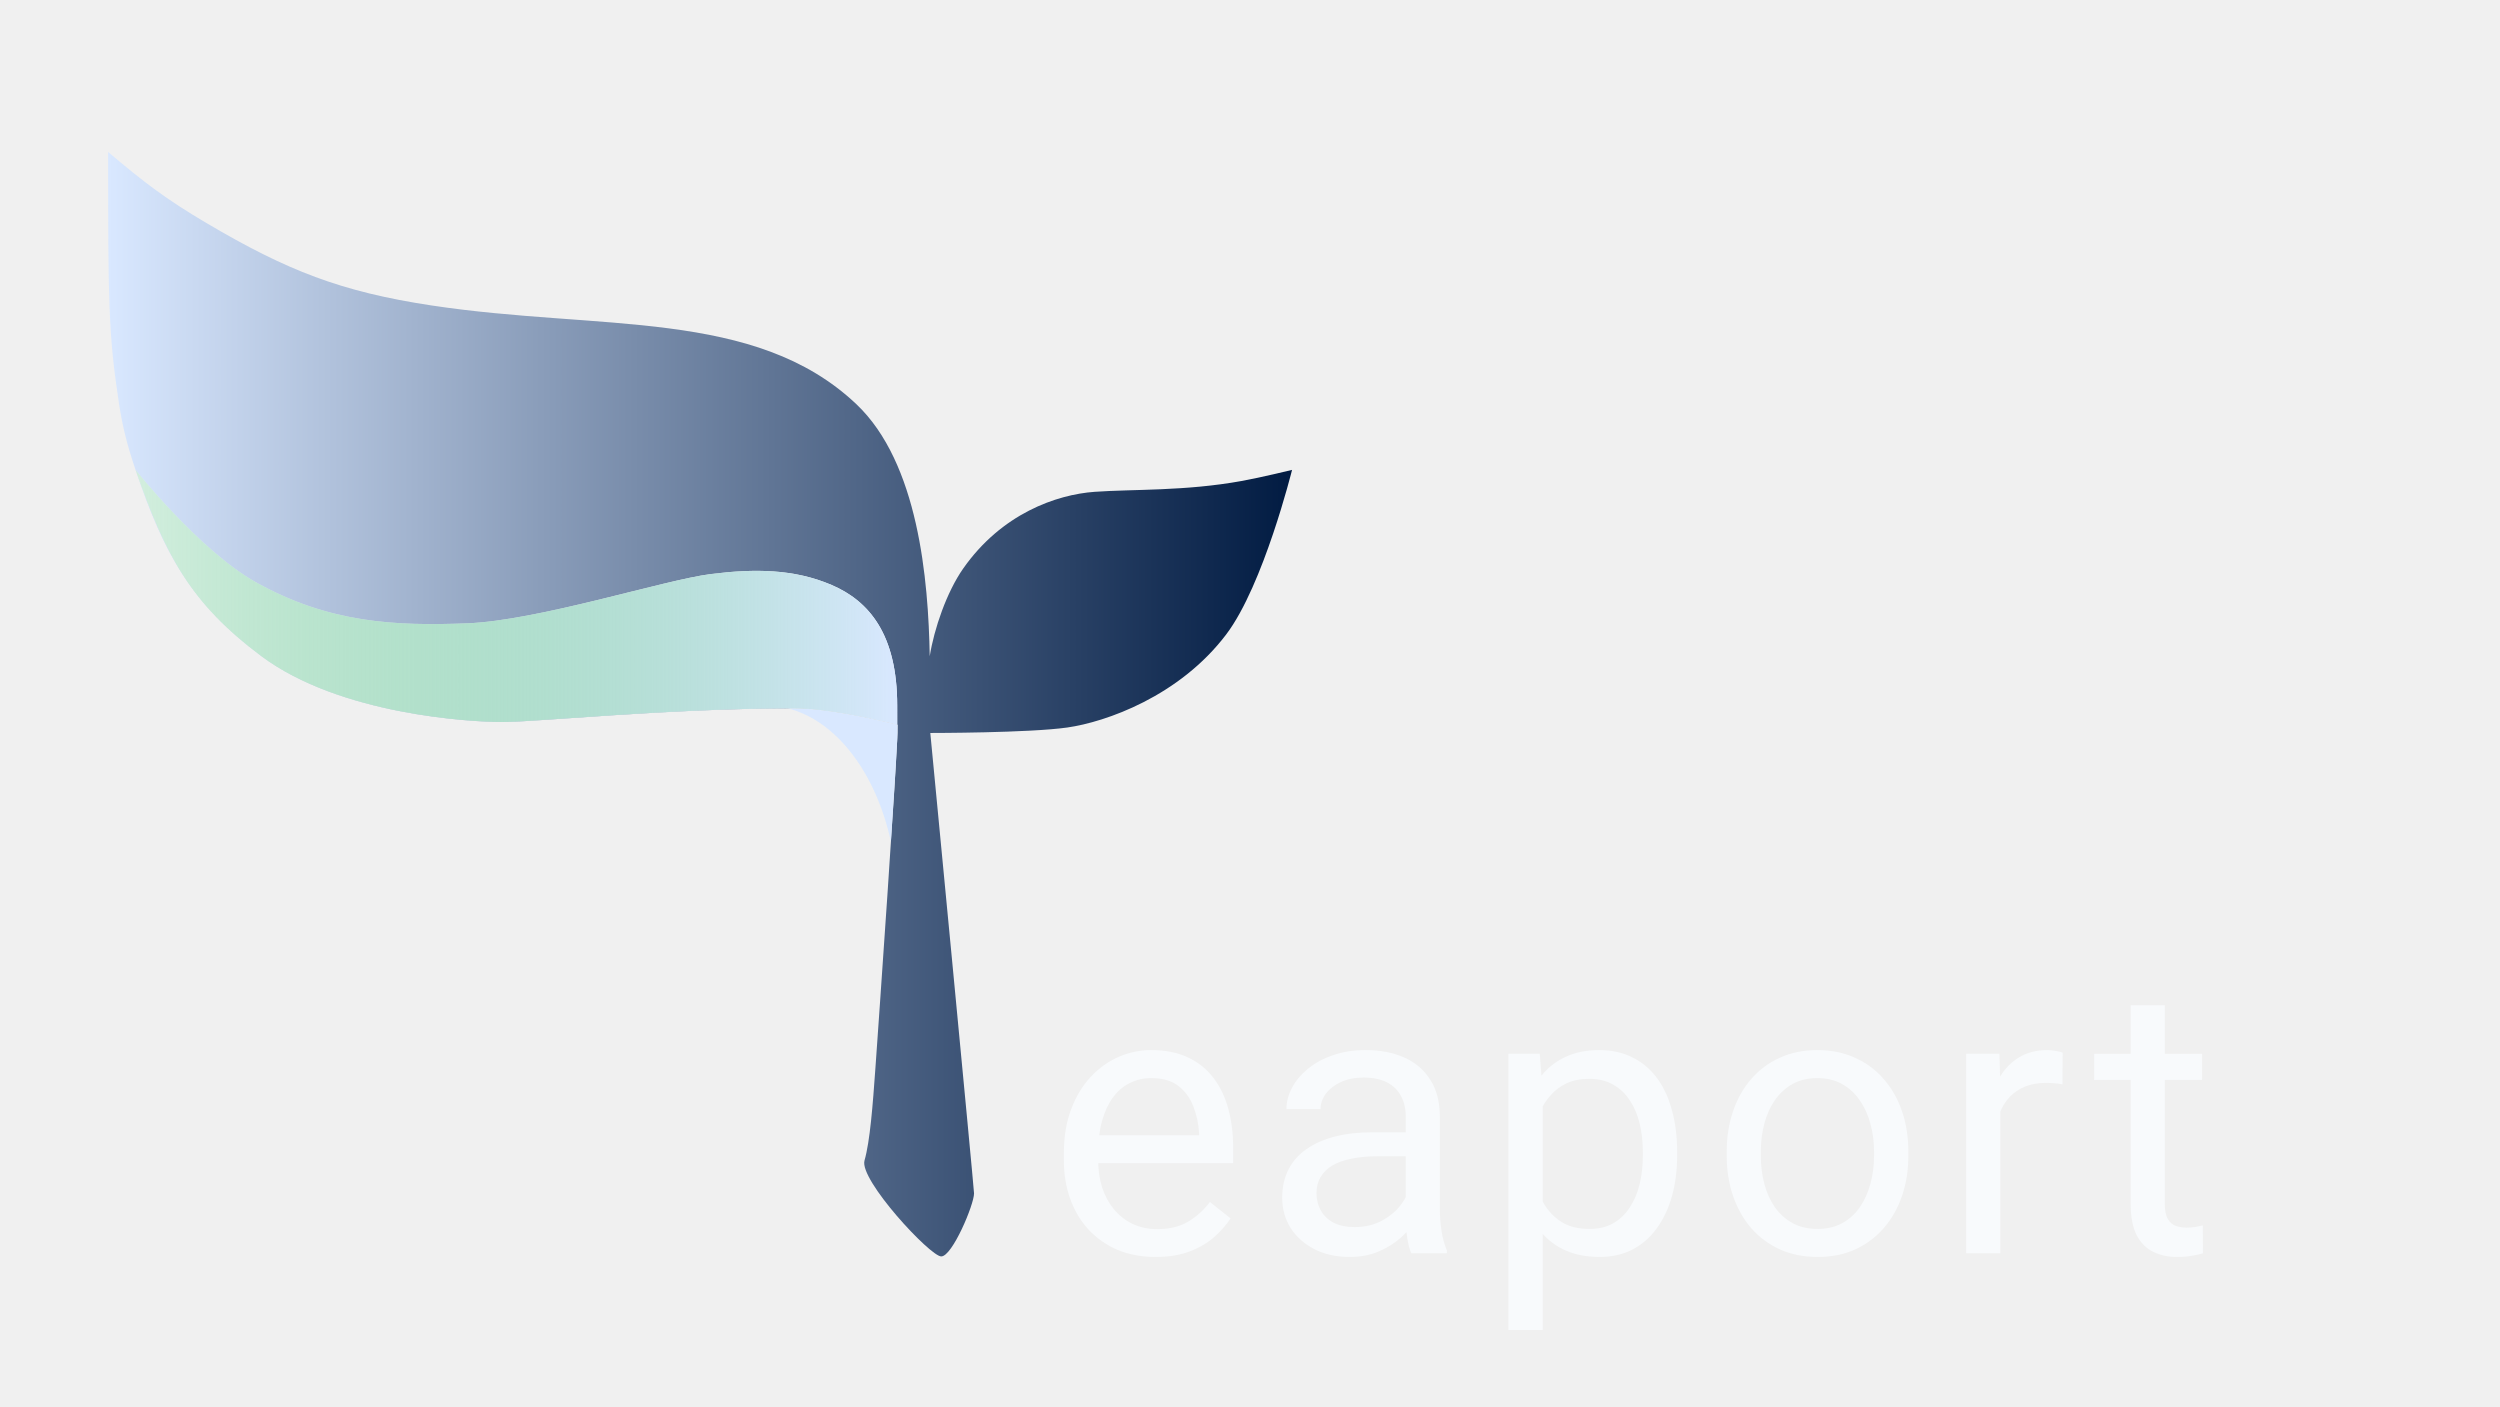
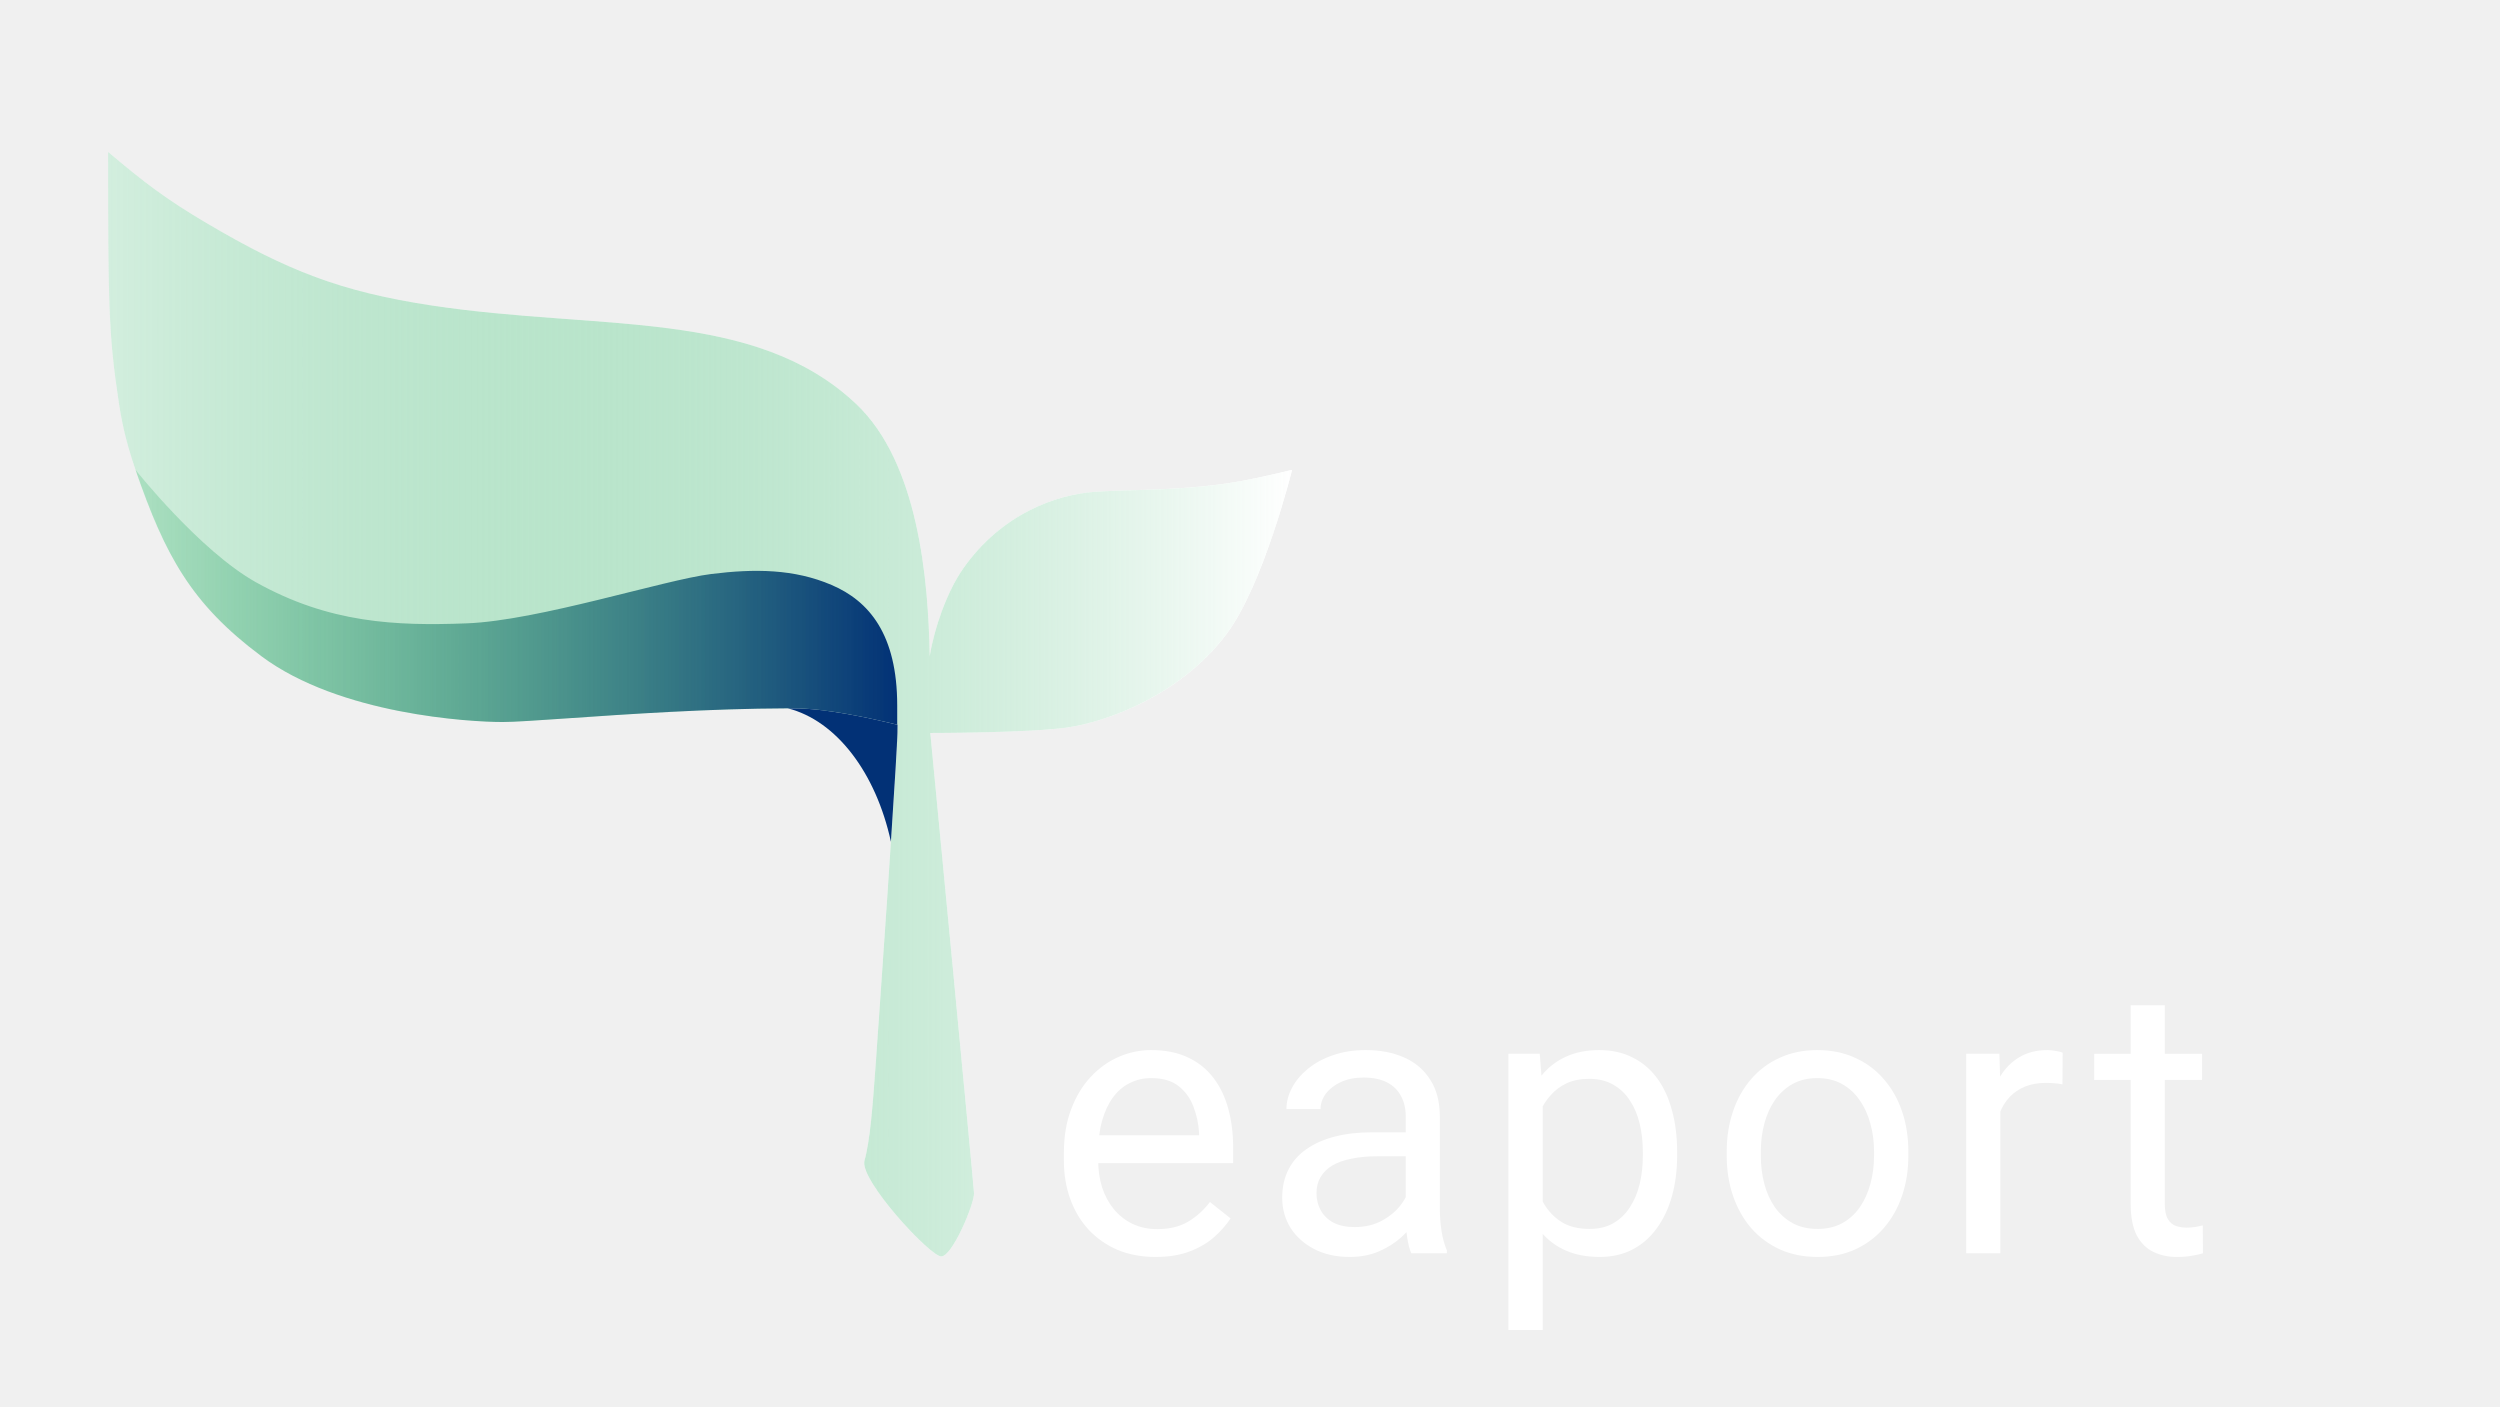
<svg xmlns="http://www.w3.org/2000/svg" width="853" height="480" viewBox="0 0 853 480" fill="none">
-   <path d="M36.891 51.855C49.047 62.142 56.588 67.926 70.554 76.168C98.014 92.372 116.374 99.545 147.23 104.221C204.683 112.926 257.571 105.156 292.169 137.884C313.367 157.937 316.763 197.792 317.224 223.913C318.732 214.465 323.029 202.004 328.64 193.99C341.731 175.288 360.432 168.742 373.524 167.807C386.616 166.872 404.355 167.616 423.678 164.107C430.434 162.88 440.851 160.326 440.851 160.326C440.851 160.326 431.096 199.662 418.409 216.432C402.388 237.61 377.265 246.355 364.173 248.225C351.134 250.088 317.686 250.093 317.419 250.093C317.485 250.781 332.327 405.321 332.342 407.187C332.372 410.928 324.926 428.693 321.155 428.694C317.385 428.694 293.091 402.512 294.969 395.966C296.847 389.421 297.774 377.264 298.71 364.173C299.645 351.082 306.198 257.631 306.198 250.092V247.29C296.284 244.87 281.722 241.68 270.66 241.679C228.349 241.679 182.765 246.355 171.54 246.355C160.316 246.355 115.958 243.822 89.254 223.913C65.219 205.993 55.826 188.733 46.242 160.326C43.353 151.766 41.806 145.549 40.627 137.884C36.888 113.572 36.921 102.42 36.891 51.855Z" fill="url(#paint0_linear_6124_42891)" />
-   <path d="M270.645 241.68C281.707 241.68 296.285 244.87 306.199 247.29L306.182 250.092C306.182 252.978 305.22 268.459 303.981 287.202C298.876 263.693 285.379 245.869 268.795 241.685C269.409 241.683 270.025 241.68 270.645 241.68Z" fill="#D9E8FF" />
-   <path d="M87.321 198.663C68.165 187.958 46.242 160.324 46.242 160.324C56.639 189.973 65.171 205.986 89.183 223.907C115.877 243.829 160.324 246.349 171.47 246.349C175.41 246.349 183.413 245.797 193.917 245.073C213.525 243.721 241.851 241.768 268.743 241.681C269.352 241.679 269.964 241.677 270.579 241.677C281.64 241.677 296.284 244.868 306.198 247.288C306.198 247.288 306.121 265.055 306.127 240.742C306.132 216.43 296.512 205.065 283.756 199.598C271 194.131 257.573 193.988 242.612 195.858C226.602 197.859 183.701 211.754 159.317 212.684C134.934 213.614 112.326 212.637 87.321 198.663Z" fill="white" />
-   <path d="M87.321 198.663C68.165 187.958 46.242 160.324 46.242 160.324C56.639 189.973 65.171 205.986 89.183 223.907C115.877 243.829 160.324 246.349 171.47 246.349C175.41 246.349 183.413 245.797 193.917 245.073C213.525 243.721 241.851 241.768 268.743 241.681C269.352 241.679 269.964 241.677 270.579 241.677C281.64 241.677 296.284 244.868 306.198 247.288C306.198 247.288 306.121 265.055 306.127 240.742C306.132 216.43 296.512 205.065 283.756 199.598C271 194.131 257.573 193.988 242.612 195.858C226.602 197.859 183.701 211.754 159.317 212.684C134.934 213.614 112.326 212.637 87.321 198.663Z" fill="url(#paint1_linear_6124_42891)" />
-   <path d="M751.335 359.546V368.48H714.531V359.546H751.335ZM726.988 343H738.627V410.757C738.627 413.064 738.983 414.804 739.696 415.979C740.409 417.153 741.332 417.929 742.464 418.306C743.597 418.684 744.813 418.873 746.113 418.873C747.078 418.873 748.085 418.789 749.133 418.621C750.224 418.411 751.042 418.243 751.587 418.118L751.65 427.617C750.727 427.911 749.511 428.184 748.001 428.435C746.533 428.729 744.75 428.876 742.653 428.876C739.801 428.876 737.18 428.309 734.789 427.177C732.398 426.045 730.49 424.157 729.064 421.515C727.68 418.831 726.988 415.224 726.988 410.694V343Z" fill="#F8FAFC" />
-   <path d="M682.514 370.239V427.615H670.875V359.543H682.199L682.514 370.239ZM703.778 359.166L703.715 369.987C702.751 369.777 701.828 369.651 700.947 369.609C700.108 369.526 699.144 369.484 698.053 369.484C695.369 369.484 692.999 369.903 690.944 370.742C688.889 371.581 687.148 372.755 685.722 374.265C684.296 375.775 683.164 377.578 682.325 379.675C681.528 381.731 681.004 383.995 680.752 386.47L677.481 388.357C677.481 384.247 677.879 380.388 678.676 376.781C679.515 373.174 680.794 369.987 682.514 367.219C684.233 364.409 686.414 362.228 689.057 360.676C691.741 359.082 694.929 358.285 698.619 358.285C699.458 358.285 700.423 358.39 701.513 358.6C702.604 358.767 703.359 358.956 703.778 359.166Z" fill="#F8FAFC" />
-   <path d="M589.158 394.334V392.887C589.158 387.98 589.871 383.429 591.297 379.235C592.723 374.999 594.778 371.329 597.463 368.225C600.147 365.08 603.397 362.647 607.214 360.927C611.031 359.166 615.309 358.285 620.048 358.285C624.83 358.285 629.129 359.166 632.945 360.927C636.804 362.647 640.075 365.08 642.76 368.225C645.486 371.329 647.562 374.999 648.988 379.235C650.414 383.429 651.127 387.98 651.127 392.887V394.334C651.127 399.241 650.414 403.792 648.988 407.986C647.562 412.18 645.486 415.85 642.76 418.996C640.075 422.099 636.825 424.532 633.008 426.294C629.234 428.013 624.955 428.873 620.174 428.873C615.393 428.873 611.094 428.013 607.277 426.294C603.46 424.532 600.189 422.099 597.463 418.996C594.778 415.85 592.723 412.18 591.297 407.986C589.871 403.792 589.158 399.241 589.158 394.334ZM600.797 392.887V394.334C600.797 397.731 601.195 400.94 601.992 403.96C602.789 406.938 603.985 409.58 605.578 411.887C607.214 414.193 609.248 416.018 611.681 417.36C614.114 418.66 616.945 419.31 620.174 419.31C623.362 419.31 626.151 418.66 628.541 417.36C630.974 416.018 632.987 414.193 634.581 411.887C636.175 409.58 637.37 406.938 638.167 403.96C639.006 400.94 639.425 397.731 639.425 394.334V392.887C639.425 389.532 639.006 386.365 638.167 383.387C637.37 380.367 636.154 377.704 634.518 375.397C632.924 373.049 630.911 371.203 628.479 369.861C626.088 368.519 623.278 367.848 620.048 367.848C616.861 367.848 614.051 368.519 611.618 369.861C609.227 371.203 607.214 373.049 605.578 375.397C603.985 377.704 602.789 380.367 601.992 383.387C601.195 386.365 600.797 389.532 600.797 392.887Z" fill="#F8FAFC" />
-   <path d="M526.374 372.629V453.786H514.672V359.543H525.367L526.374 372.629ZM572.237 393.013V394.334C572.237 399.283 571.65 403.876 570.475 408.112C569.301 412.306 567.581 415.955 565.316 419.059C563.094 422.162 560.346 424.574 557.075 426.294C553.803 428.013 550.05 428.873 545.814 428.873C541.494 428.873 537.677 428.16 534.364 426.734C531.05 425.308 528.24 423.232 525.933 420.506C523.626 417.779 521.781 414.508 520.397 410.691C519.055 406.875 518.132 402.576 517.629 397.794V390.748C518.132 385.715 519.076 381.206 520.46 377.222C521.844 373.237 523.668 369.84 525.933 367.03C528.24 364.178 531.029 362.018 534.301 360.55C537.572 359.04 541.347 358.285 545.625 358.285C549.903 358.285 553.699 359.124 557.012 360.802C560.325 362.437 563.115 364.786 565.379 367.848C567.644 370.91 569.343 374.58 570.475 378.858C571.65 383.094 572.237 387.812 572.237 393.013ZM560.535 394.334V393.013C560.535 389.616 560.179 386.428 559.466 383.45C558.753 380.43 557.641 377.788 556.131 375.523C554.663 373.216 552.776 371.413 550.469 370.113C548.162 368.771 545.415 368.1 542.228 368.1C539.292 368.1 536.733 368.603 534.552 369.609C532.413 370.616 530.589 371.979 529.079 373.699C527.569 375.376 526.332 377.306 525.367 379.487C524.444 381.626 523.752 383.849 523.291 386.155V402.45C524.13 405.386 525.304 408.154 526.814 410.754C528.324 413.313 530.337 415.389 532.854 416.983C535.37 418.534 538.537 419.31 542.353 419.31C545.499 419.31 548.204 418.66 550.469 417.36C552.776 416.018 554.663 414.193 556.131 411.887C557.641 409.58 558.753 406.938 559.466 403.96C560.179 400.94 560.535 397.731 560.535 394.334Z" fill="#F8FAFC" />
-   <path d="M479.638 415.976V380.934C479.638 378.249 479.093 375.922 478.002 373.95C476.953 371.937 475.36 370.385 473.221 369.295C471.082 368.204 468.439 367.659 465.294 367.659C462.358 367.659 459.778 368.162 457.555 369.169C455.374 370.176 453.655 371.497 452.397 373.133C451.18 374.768 450.572 376.53 450.572 378.417H438.933C438.933 375.985 439.562 373.573 440.821 371.182C442.079 368.792 443.882 366.632 446.231 364.702C448.622 362.731 451.474 361.179 454.787 360.047C458.143 358.872 461.875 358.285 465.986 358.285C470.935 358.285 475.297 359.124 479.072 360.802C482.888 362.479 485.866 365.017 488.005 368.414C490.186 371.769 491.277 375.985 491.277 381.06V412.767C491.277 415.032 491.465 417.444 491.843 420.002C492.262 422.561 492.87 424.763 493.667 426.608V427.615H481.525C480.938 426.273 480.477 424.49 480.141 422.267C479.806 420.002 479.638 417.905 479.638 415.976ZM481.651 386.344L481.777 394.523H470.012C466.699 394.523 463.742 394.795 461.141 395.341C458.541 395.844 456.36 396.62 454.599 397.668C452.837 398.717 451.495 400.038 450.572 401.632C449.649 403.184 449.188 405.008 449.188 407.105C449.188 409.244 449.67 411.195 450.635 412.956C451.6 414.718 453.047 416.123 454.976 417.171C456.947 418.178 459.359 418.681 462.211 418.681C465.776 418.681 468.922 417.926 471.648 416.416C474.374 414.906 476.534 413.061 478.128 410.88C479.764 408.699 480.644 406.581 480.77 404.526L485.74 410.125C485.447 411.887 484.65 413.837 483.35 415.976C482.049 418.115 480.309 420.17 478.128 422.141C475.989 424.071 473.43 425.685 470.453 426.986C467.517 428.244 464.203 428.873 460.512 428.873C455.899 428.873 451.851 427.971 448.37 426.168C444.931 424.364 442.247 421.953 440.317 418.933C438.43 415.871 437.486 412.453 437.486 408.678C437.486 405.029 438.199 401.821 439.625 399.053C441.051 396.242 443.107 393.915 445.791 392.069C448.475 390.182 451.705 388.756 455.479 387.791C459.254 386.826 463.469 386.344 468.125 386.344H481.651Z" fill="#F8FAFC" />
-   <path d="M394.268 428.873C389.528 428.873 385.229 428.076 381.37 426.482C377.554 424.847 374.261 422.561 371.493 419.625C368.767 416.689 366.67 413.208 365.202 409.181C363.734 405.155 363 400.751 363 395.97V393.327C363 387.791 363.818 382.863 365.454 378.543C367.089 374.181 369.312 370.49 372.122 367.47C374.932 364.451 378.12 362.165 381.685 360.613C385.25 359.061 388.941 358.285 392.758 358.285C397.623 358.285 401.817 359.124 405.34 360.802C408.905 362.479 411.82 364.828 414.085 367.848C416.35 370.826 418.028 374.349 419.118 378.417C420.208 382.444 420.754 386.847 420.754 391.629V396.851H369.92V387.351H409.115V386.47C408.947 383.45 408.318 380.514 407.228 377.662C406.179 374.81 404.501 372.461 402.195 370.616C399.888 368.771 396.742 367.848 392.758 367.848C390.115 367.848 387.683 368.414 385.46 369.547C383.237 370.637 381.329 372.273 379.735 374.454C378.141 376.635 376.904 379.298 376.023 382.444C375.142 385.589 374.702 389.217 374.702 393.327V395.97C374.702 399.199 375.142 402.24 376.023 405.092C376.946 407.902 378.267 410.377 379.986 412.516C381.748 414.655 383.866 416.332 386.341 417.549C388.857 418.765 391.709 419.373 394.897 419.373C399.007 419.373 402.488 418.534 405.34 416.857C408.192 415.179 410.688 412.935 412.827 410.125L419.873 415.724C418.405 417.947 416.539 420.065 414.274 422.079C412.009 424.092 409.22 425.727 405.906 426.986C402.635 428.244 398.755 428.873 394.268 428.873Z" fill="#F8FAFC" />
+   <path d="M751.335 359.546V368.48H714.531V359.546H751.335ZM726.988 343H738.627V410.757C738.627 413.064 738.983 414.804 739.696 415.979C740.409 417.153 741.332 417.929 742.464 418.306C743.597 418.684 744.813 418.873 746.113 418.873C747.078 418.873 748.085 418.789 749.133 418.621C750.224 418.411 751.042 418.243 751.587 418.118L751.65 427.617C750.727 427.911 749.511 428.184 748.001 428.435C746.533 428.729 744.75 428.876 742.653 428.876C739.801 428.876 737.18 428.309 734.789 427.177C732.398 426.045 730.49 424.157 729.064 421.515C727.68 418.831 726.988 415.224 726.988 410.694V343Z" fill="white" />
+   <path d="M682.514 370.239V427.615H670.875V359.543H682.199L682.514 370.239ZM703.778 359.166L703.715 369.987C702.751 369.777 701.828 369.651 700.947 369.609C700.108 369.526 699.144 369.484 698.053 369.484C695.369 369.484 692.999 369.903 690.944 370.742C688.889 371.581 687.148 372.755 685.722 374.265C684.296 375.775 683.164 377.578 682.325 379.675C681.528 381.731 681.004 383.995 680.752 386.47L677.481 388.357C677.481 384.247 677.879 380.388 678.676 376.781C679.515 373.174 680.794 369.987 682.514 367.219C684.233 364.409 686.414 362.228 689.057 360.676C691.741 359.082 694.929 358.285 698.619 358.285C699.458 358.285 700.423 358.39 701.513 358.6C702.604 358.767 703.359 358.956 703.778 359.166Z" fill="white" />
+   <path d="M589.158 394.334V392.887C589.158 387.98 589.871 383.429 591.297 379.235C592.723 374.999 594.778 371.329 597.463 368.225C600.147 365.08 603.397 362.647 607.214 360.927C611.031 359.166 615.309 358.285 620.048 358.285C624.83 358.285 629.129 359.166 632.945 360.927C636.804 362.647 640.075 365.08 642.76 368.225C645.486 371.329 647.562 374.999 648.988 379.235C650.414 383.429 651.127 387.98 651.127 392.887V394.334C651.127 399.241 650.414 403.792 648.988 407.986C647.562 412.18 645.486 415.85 642.76 418.996C640.075 422.099 636.825 424.532 633.008 426.294C629.234 428.013 624.955 428.873 620.174 428.873C615.393 428.873 611.094 428.013 607.277 426.294C603.46 424.532 600.189 422.099 597.463 418.996C594.778 415.85 592.723 412.18 591.297 407.986C589.871 403.792 589.158 399.241 589.158 394.334ZM600.797 392.887V394.334C600.797 397.731 601.195 400.94 601.992 403.96C602.789 406.938 603.985 409.58 605.578 411.887C607.214 414.193 609.248 416.018 611.681 417.36C614.114 418.66 616.945 419.31 620.174 419.31C623.362 419.31 626.151 418.66 628.541 417.36C630.974 416.018 632.987 414.193 634.581 411.887C636.175 409.58 637.37 406.938 638.167 403.96C639.006 400.94 639.425 397.731 639.425 394.334V392.887C639.425 389.532 639.006 386.365 638.167 383.387C637.37 380.367 636.154 377.704 634.518 375.397C632.924 373.049 630.911 371.203 628.479 369.861C626.088 368.519 623.278 367.848 620.048 367.848C616.861 367.848 614.051 368.519 611.618 369.861C609.227 371.203 607.214 373.049 605.578 375.397C603.985 377.704 602.789 380.367 601.992 383.387C601.195 386.365 600.797 389.532 600.797 392.887Z" fill="white" />
+   <path d="M526.374 372.629V453.786H514.672V359.543H525.367L526.374 372.629ZM572.237 393.013V394.334C572.237 399.283 571.65 403.876 570.475 408.112C569.301 412.306 567.581 415.955 565.316 419.059C563.094 422.162 560.346 424.574 557.075 426.294C553.803 428.013 550.05 428.873 545.814 428.873C541.494 428.873 537.677 428.16 534.364 426.734C531.05 425.308 528.24 423.232 525.933 420.506C523.626 417.779 521.781 414.508 520.397 410.691C519.055 406.875 518.132 402.576 517.629 397.794V390.748C518.132 385.715 519.076 381.206 520.46 377.222C521.844 373.237 523.668 369.84 525.933 367.03C528.24 364.178 531.029 362.018 534.301 360.55C537.572 359.04 541.347 358.285 545.625 358.285C549.903 358.285 553.699 359.124 557.012 360.802C560.325 362.437 563.115 364.786 565.379 367.848C567.644 370.91 569.343 374.58 570.475 378.858C571.65 383.094 572.237 387.812 572.237 393.013ZM560.535 394.334V393.013C560.535 389.616 560.179 386.428 559.466 383.45C558.753 380.43 557.641 377.788 556.131 375.523C554.663 373.216 552.776 371.413 550.469 370.113C548.162 368.771 545.415 368.1 542.228 368.1C539.292 368.1 536.733 368.603 534.552 369.609C532.413 370.616 530.589 371.979 529.079 373.699C527.569 375.376 526.332 377.306 525.367 379.487C524.444 381.626 523.752 383.849 523.291 386.155V402.45C524.13 405.386 525.304 408.154 526.814 410.754C528.324 413.313 530.337 415.389 532.854 416.983C535.37 418.534 538.537 419.31 542.353 419.31C545.499 419.31 548.204 418.66 550.469 417.36C552.776 416.018 554.663 414.193 556.131 411.887C557.641 409.58 558.753 406.938 559.466 403.96C560.179 400.94 560.535 397.731 560.535 394.334Z" fill="white" />
+   <path d="M479.638 415.976V380.934C479.638 378.249 479.093 375.922 478.002 373.95C476.953 371.937 475.36 370.385 473.221 369.295C471.082 368.204 468.439 367.659 465.294 367.659C462.358 367.659 459.778 368.162 457.555 369.169C455.374 370.176 453.655 371.497 452.397 373.133C451.18 374.768 450.572 376.53 450.572 378.417H438.933C438.933 375.985 439.562 373.573 440.821 371.182C442.079 368.792 443.882 366.632 446.231 364.702C448.622 362.731 451.474 361.179 454.787 360.047C458.143 358.872 461.875 358.285 465.986 358.285C470.935 358.285 475.297 359.124 479.072 360.802C482.888 362.479 485.866 365.017 488.005 368.414C490.186 371.769 491.277 375.985 491.277 381.06V412.767C491.277 415.032 491.465 417.444 491.843 420.002C492.262 422.561 492.87 424.763 493.667 426.608V427.615H481.525C480.938 426.273 480.477 424.49 480.141 422.267C479.806 420.002 479.638 417.905 479.638 415.976ZM481.651 386.344L481.777 394.523H470.012C466.699 394.523 463.742 394.795 461.141 395.341C458.541 395.844 456.36 396.62 454.599 397.668C452.837 398.717 451.495 400.038 450.572 401.632C449.649 403.184 449.188 405.008 449.188 407.105C449.188 409.244 449.67 411.195 450.635 412.956C451.6 414.718 453.047 416.123 454.976 417.171C456.947 418.178 459.359 418.681 462.211 418.681C465.776 418.681 468.922 417.926 471.648 416.416C474.374 414.906 476.534 413.061 478.128 410.88C479.764 408.699 480.644 406.581 480.77 404.526L485.74 410.125C485.447 411.887 484.65 413.837 483.35 415.976C482.049 418.115 480.309 420.17 478.128 422.141C475.989 424.071 473.43 425.685 470.453 426.986C467.517 428.244 464.203 428.873 460.512 428.873C455.899 428.873 451.851 427.971 448.37 426.168C444.931 424.364 442.247 421.953 440.317 418.933C438.43 415.871 437.486 412.453 437.486 408.678C437.486 405.029 438.199 401.821 439.625 399.053C441.051 396.242 443.107 393.915 445.791 392.069C448.475 390.182 451.705 388.756 455.479 387.791C459.254 386.826 463.469 386.344 468.125 386.344H481.651Z" fill="white" />
+   <path d="M394.268 428.873C389.528 428.873 385.229 428.076 381.37 426.482C377.554 424.847 374.261 422.561 371.493 419.625C368.767 416.689 366.67 413.208 365.202 409.181C363.734 405.155 363 400.751 363 395.97V393.327C363 387.791 363.818 382.863 365.454 378.543C367.089 374.181 369.312 370.49 372.122 367.47C374.932 364.451 378.12 362.165 381.685 360.613C385.25 359.061 388.941 358.285 392.758 358.285C397.623 358.285 401.817 359.124 405.34 360.802C408.905 362.479 411.82 364.828 414.085 367.848C416.35 370.826 418.028 374.349 419.118 378.417C420.208 382.444 420.754 386.847 420.754 391.629V396.851H369.92V387.351H409.115V386.47C408.947 383.45 408.318 380.514 407.228 377.662C406.179 374.81 404.501 372.461 402.195 370.616C399.888 368.771 396.742 367.848 392.758 367.848C390.115 367.848 387.683 368.414 385.46 369.547C383.237 370.637 381.329 372.273 379.735 374.454C378.141 376.635 376.904 379.298 376.023 382.444C375.142 385.589 374.702 389.217 374.702 393.327V395.97C374.702 399.199 375.142 402.24 376.023 405.092C376.946 407.902 378.267 410.377 379.986 412.516C381.748 414.655 383.866 416.332 386.341 417.549C388.857 418.765 391.709 419.373 394.897 419.373C399.007 419.373 402.488 418.534 405.34 416.857C408.192 415.179 410.688 412.935 412.827 410.125L419.873 415.724C418.405 417.947 416.539 420.065 414.274 422.079C412.009 424.092 409.22 425.727 405.906 426.986C402.635 428.244 398.755 428.873 394.268 428.873Z" fill="white" />
+   <path d="M36.891 51.855C49.047 62.142 56.588 67.926 70.554 76.168C98.014 92.372 116.374 99.545 147.23 104.221C204.683 112.926 257.571 105.156 292.169 137.884C313.367 157.937 316.763 197.792 317.224 223.913C318.732 214.465 323.029 202.004 328.64 193.99C341.731 175.288 360.432 168.742 373.524 167.807C386.616 166.872 404.355 167.616 423.678 164.107C430.434 162.88 440.851 160.326 440.851 160.326C440.851 160.326 431.096 199.662 418.409 216.432C402.388 237.61 377.265 246.355 364.173 248.225C351.134 250.088 317.686 250.093 317.419 250.093C317.485 250.781 332.327 405.321 332.342 407.187C332.372 410.928 324.926 428.693 321.155 428.694C317.385 428.694 293.091 402.512 294.969 395.966C296.847 389.421 297.774 377.264 298.71 364.173C299.645 351.082 306.198 257.631 306.198 250.092V247.29C296.284 244.87 281.722 241.68 270.66 241.679C228.349 241.679 182.765 246.355 171.54 246.355C160.316 246.355 115.958 243.822 89.254 223.913C65.219 205.993 55.826 188.733 46.242 160.326C43.353 151.766 41.806 145.549 40.627 137.884C36.888 113.572 36.921 102.42 36.891 51.855Z" fill="white" />
+   <path d="M36.891 51.855C49.047 62.142 56.588 67.926 70.554 76.168C98.014 92.372 116.374 99.545 147.23 104.221C204.683 112.926 257.571 105.156 292.169 137.884C313.367 157.937 316.763 197.792 317.224 223.913C318.732 214.465 323.029 202.004 328.64 193.99C341.731 175.288 360.432 168.742 373.524 167.807C386.616 166.872 404.355 167.616 423.678 164.107C430.434 162.88 440.851 160.326 440.851 160.326C440.851 160.326 431.096 199.662 418.409 216.432C402.388 237.61 377.265 246.355 364.173 248.225C351.134 250.088 317.686 250.093 317.419 250.093C317.485 250.781 332.327 405.321 332.342 407.187C332.372 410.928 324.926 428.693 321.155 428.694C317.385 428.694 293.091 402.512 294.969 395.966C296.847 389.421 297.774 377.264 298.71 364.173C299.645 351.082 306.198 257.631 306.198 250.092V247.29C296.284 244.87 281.722 241.68 270.66 241.679C228.349 241.679 182.765 246.355 171.54 246.355C160.316 246.355 115.958 243.822 89.254 223.913C65.219 205.993 55.826 188.733 46.242 160.326C43.353 151.766 41.806 145.549 40.627 137.884C36.888 113.572 36.921 102.42 36.891 51.855Z" fill="url(#paint0_linear_6124_42885)" />
+   <path d="M270.645 241.68C281.707 241.68 296.285 244.87 306.199 247.29L306.182 250.092C306.182 252.978 305.22 268.459 303.981 287.202C298.876 263.693 285.379 245.869 268.795 241.685C269.409 241.683 270.025 241.68 270.645 241.68Z" fill="#023176" />
+   <path d="M87.321 198.663C68.165 187.958 46.242 160.324 46.242 160.324C56.639 189.973 65.171 205.986 89.183 223.907C115.877 243.829 160.324 246.349 171.47 246.349C175.41 246.349 183.413 245.797 193.917 245.073C213.526 243.721 241.851 241.768 268.743 241.681C269.352 241.679 269.964 241.677 270.579 241.677C281.64 241.677 296.284 244.868 306.198 247.288C306.198 247.288 306.122 265.055 306.127 240.742C306.132 216.43 296.512 205.065 283.756 199.598C271 194.131 257.573 193.988 242.612 195.858C226.602 197.859 183.701 211.754 159.317 212.684C134.934 213.614 112.326 212.637 87.321 198.663Z" fill="url(#paint1_linear_6124_42885)" />
  <defs>
-     <linearGradient id="paint0_linear_6124_42891" x1="36.891" y1="240.275" x2="440.851" y2="240.275" gradientUnits="userSpaceOnUse">
-       <stop stop-color="#D9E8FF" />
-       <stop offset="1" stop-color="#011B42" />
+     <linearGradient id="paint0_linear_6124_42885" x1="440.749" y1="227.265" x2="36.891" y2="227.265" gradientUnits="userSpaceOnUse">
+       <stop stop-color="white" />
+       <stop offset="1" stop-color="#1FAA59" stop-opacity="0.2" />
    </linearGradient>
-     <linearGradient id="paint1_linear_6124_42891" x1="306.132" y1="203.719" x2="46.242" y2="203.719" gradientUnits="userSpaceOnUse">
-       <stop stop-color="#D9E8FF" />
+     <linearGradient id="paint1_linear_6124_42885" x1="306.132" y1="203.719" x2="46.242" y2="203.719" gradientUnits="userSpaceOnUse">
+       <stop stop-color="#023176" />
      <stop offset="1" stop-color="#1FAA59" stop-opacity="0.2" />
    </linearGradient>
  </defs>
</svg>
